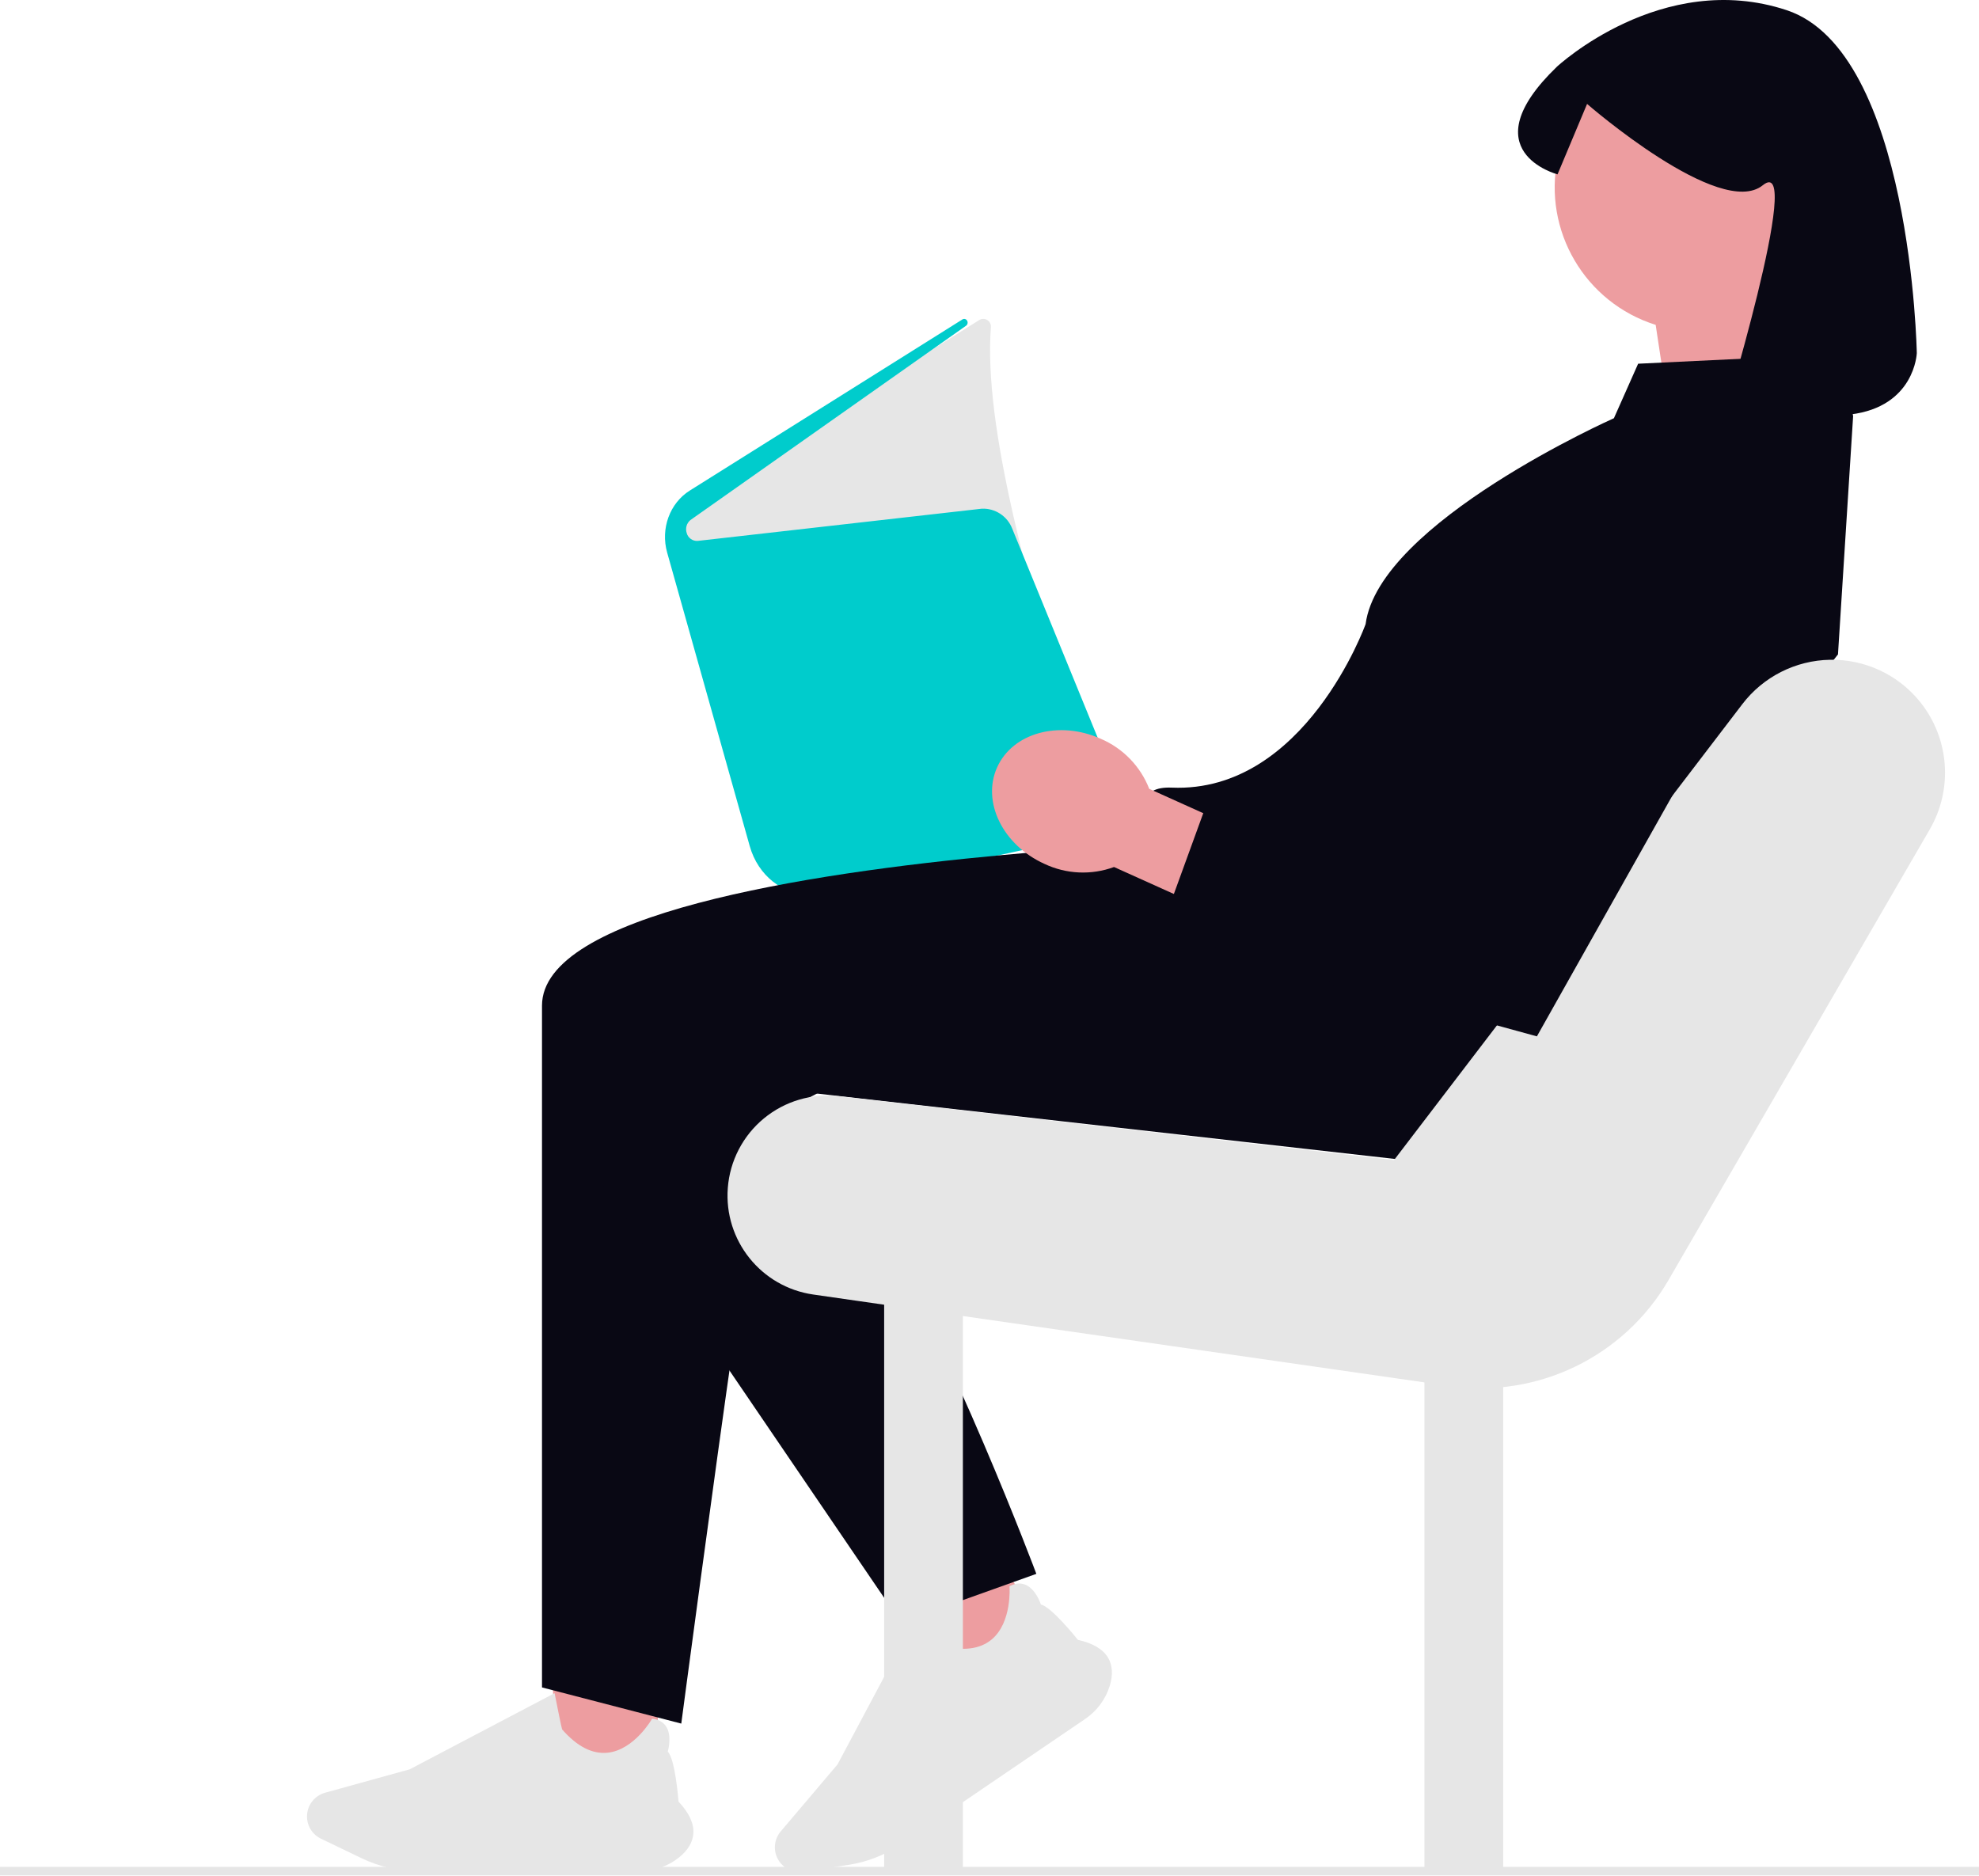
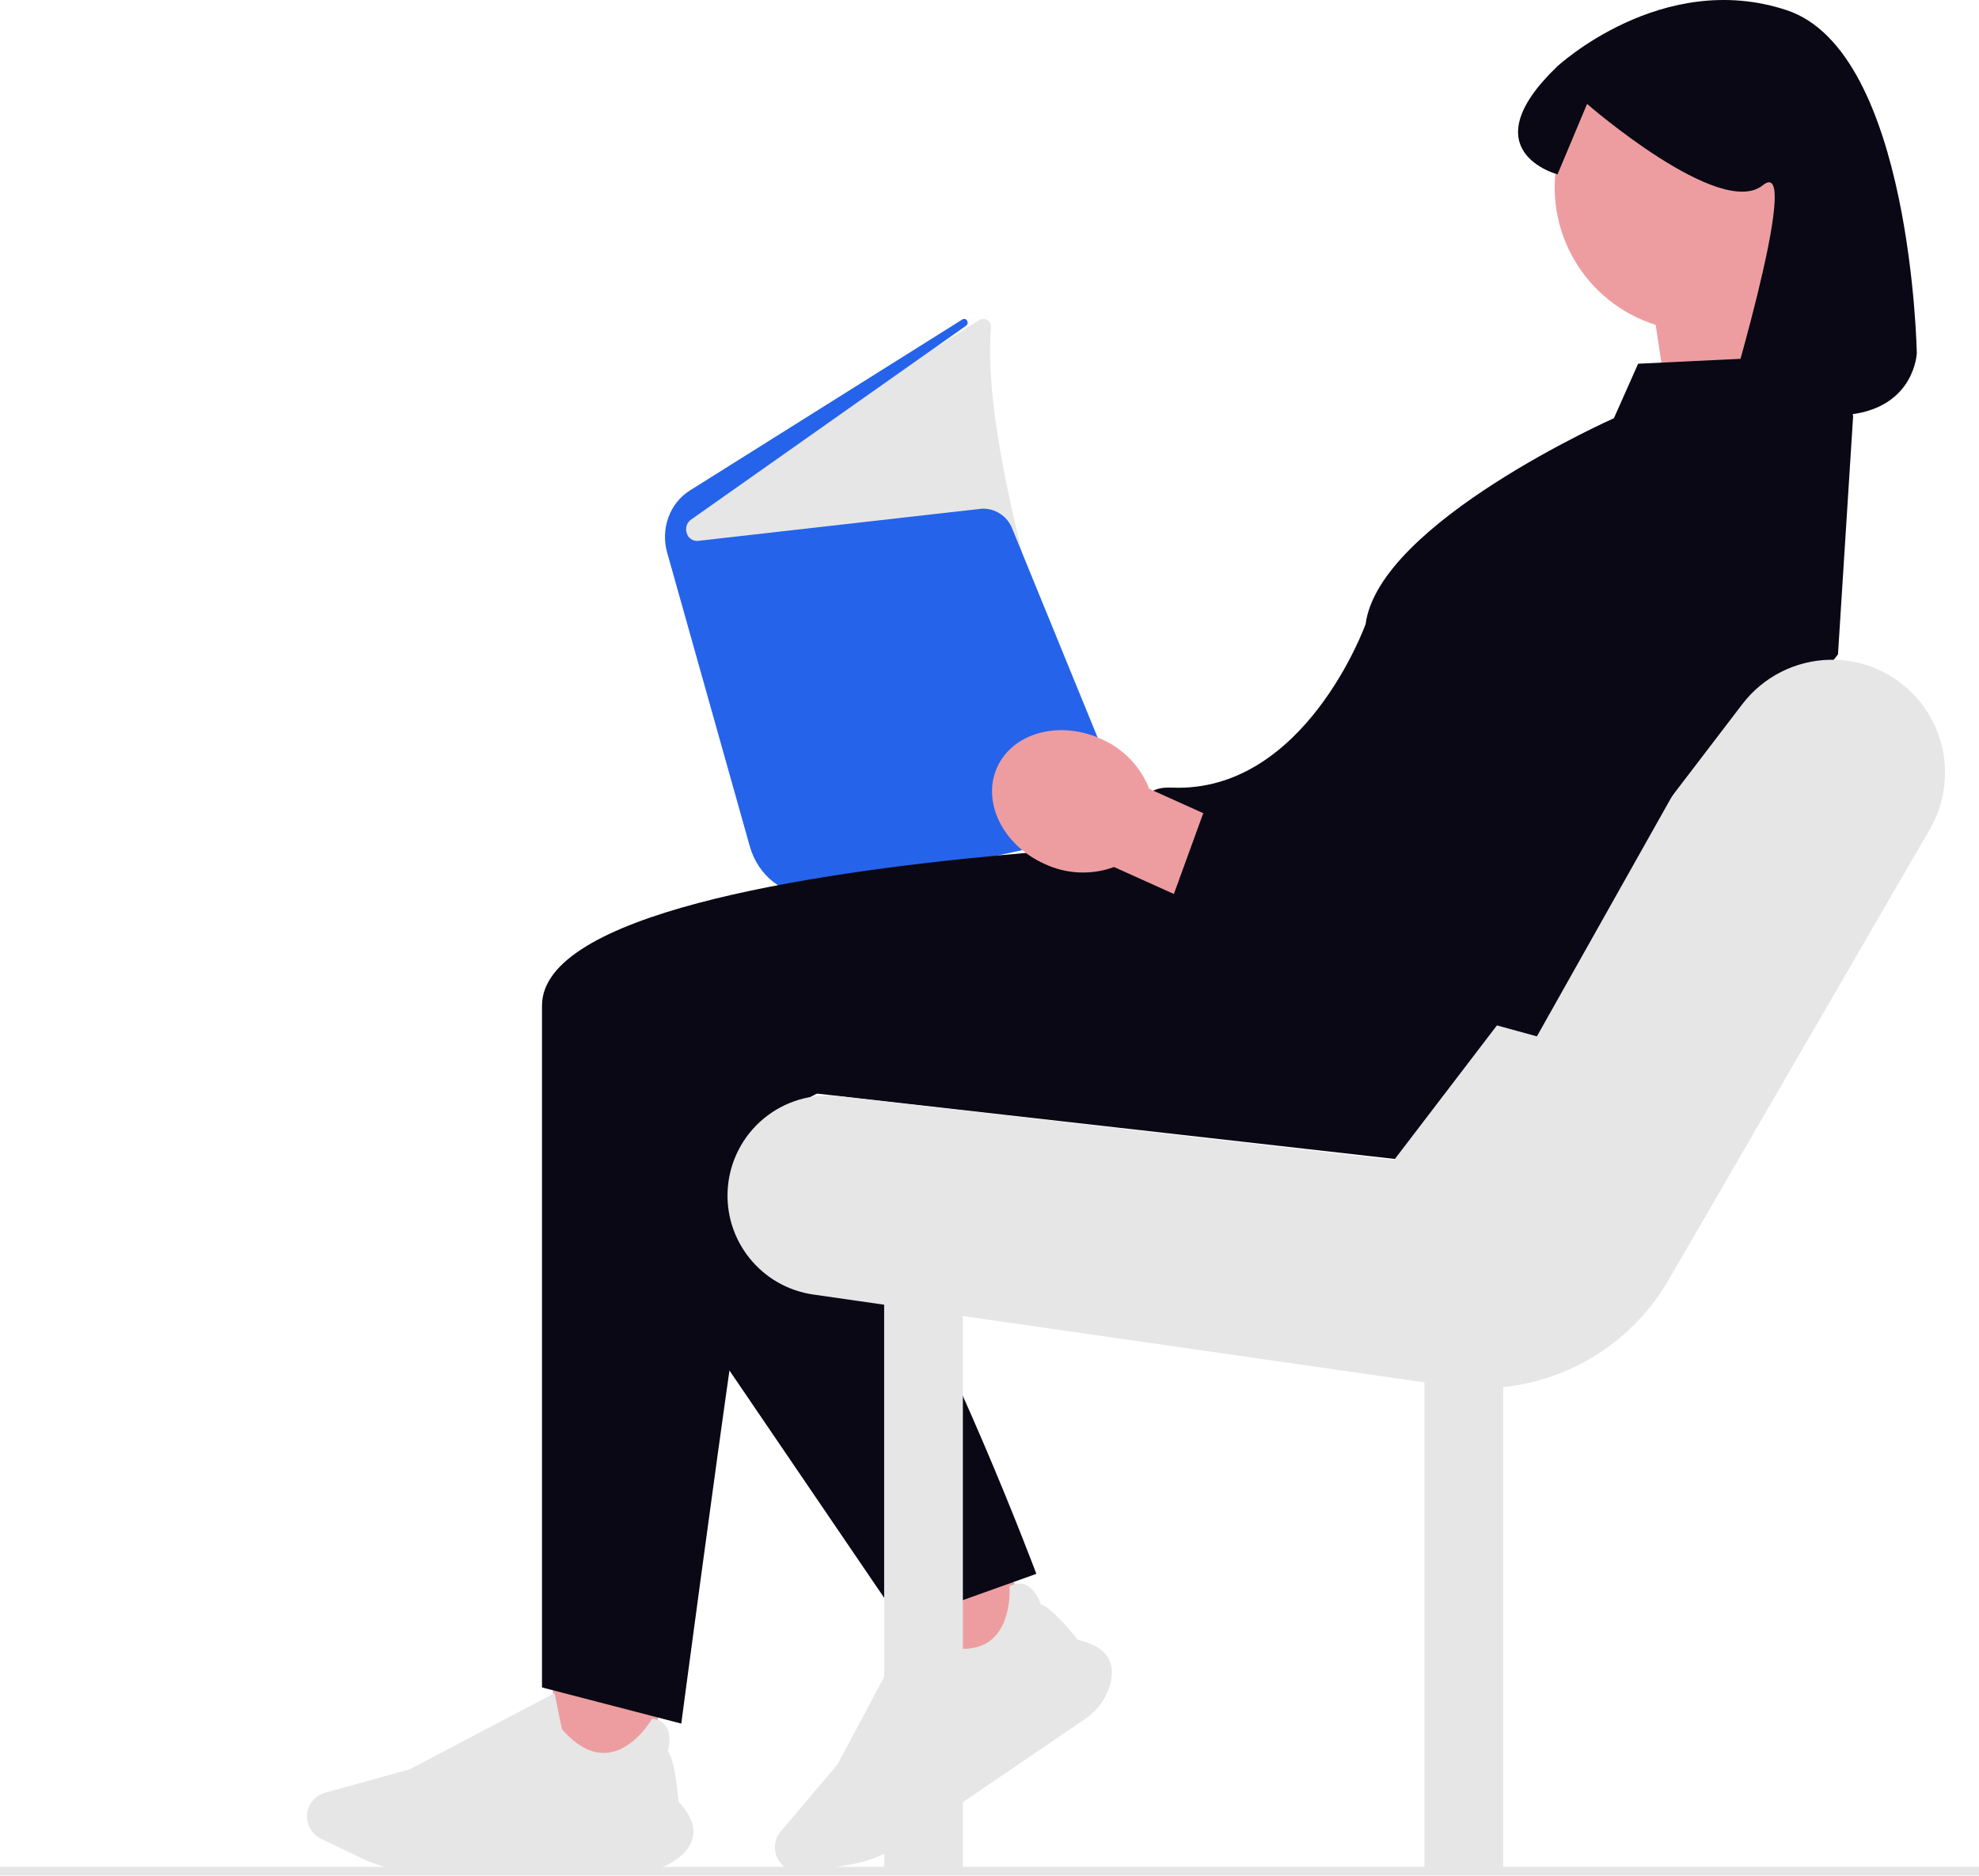
<svg xmlns="http://www.w3.org/2000/svg" width="844.164" height="800" viewBox="0 0 844.164 800" role="img" artist="Katerina Limpitsouni" source="https://undraw.co/">
  <g transform="translate(-546 -170)">
    <g transform="translate(829.657 306.037)">
      <path d="M304.285,558.3l115.4-11.569-.469-1.567c-23.261-77.648-42.258-145.378-39.081-187.845a3.221,3.221,0,0,0-1.536-2.994,3.278,3.278,0,0,0-3.415-.013L245.642,435.592l16.707,34.076Z" transform="translate(-241.112 -353.836)" fill="#e6e6e6" />
-       <path d="M302.563,599.62a25.919,25.919,0,0,0,5.516-.6l105-22.941a22.612,22.612,0,0,0,15.461-12.549,25.653,25.653,0,0,0,.618-20.816l-40.6-99.312a13.305,13.305,0,0,0-12.961-8.552L254.335,448.6a4.509,4.509,0,0,1-4.586-3.228,5.06,5.06,0,0,1,1.517-5.666l117.684-82.972a1.652,1.652,0,0,0,.312-2.143,1.4,1.4,0,0,0-1.965-.471L251.017,427.109c-8.561,5.376-12.535,16.253-9.665,26.453L276.582,578.8C280.129,591.41,290.77,599.62,302.563,599.62Zm66-243.178-.009.005Z" transform="translate(-240.428 -353.89)" fill="#00CCCC" />
+       <path d="M302.563,599.62a25.919,25.919,0,0,0,5.516-.6l105-22.941a22.612,22.612,0,0,0,15.461-12.549,25.653,25.653,0,0,0,.618-20.816l-40.6-99.312a13.305,13.305,0,0,0-12.961-8.552L254.335,448.6a4.509,4.509,0,0,1-4.586-3.228,5.06,5.06,0,0,1,1.517-5.666l117.684-82.972a1.652,1.652,0,0,0,.312-2.143,1.4,1.4,0,0,0-1.965-.471L251.017,427.109c-8.561,5.376-12.535,16.253-9.665,26.453L276.582,578.8C280.129,591.41,290.77,599.62,302.563,599.62Zm66-243.178-.009.005Z" transform="translate(-240.428 -353.89)" fill="#2563eb" />
    </g>
    <rect width="44.672" height="58.88" transform="translate(781.915 868.624)" fill="#ed9da0" />
    <path d="M365.166,627.536H270.206a54.769,54.769,0,0,1-23.588-5.374l-17.507-8.416a10.513,10.513,0,0,1,1.751-19.607l36.115-9.993,61.786-32.476.046.234c1.155,5.849,2.945,14.693,3.173,15.229,6.336,7.259,12.846,10.6,19.346,9.944,11.34-1.15,18.878-14.243,18.953-14.376l.057-.1.115.011a7.52,7.52,0,0,1,5.837,3.183c2.586,3.9,1.009,9.91.749,10.813,3.1,3.032,4.489,19.958,4.6,21.325,4.479,4.747,6.607,9.312,6.326,13.567-.247,3.719-2.309,7.173-6.13,10.266a26.519,26.519,0,0,1-16.67,5.771Z" transform="translate(453.801 340.606)" fill="#e6e6e6" />
    <path d="M639.419,225.292a61.487,61.487,0,1,0-79.909,58.676L571.4,362.524l60.6-50.5s-13.09-16.674-20.111-35.475a61.42,61.42,0,0,0,27.537-51.26Z" transform="translate(692.733 24.614)" fill="#ed9da0" />
    <path d="M717.16,236.869l-86.541,4.154-10.333,23.25s-100.212,44.515-105.916,87.832c0,0-25.858,72.119-82.666,69.748S542.787,584.6,542.787,584.6L715.868,365.022l6.458-101.632Z" transform="translate(614.144 84.134)" fill="#090814" />
    <path d="M396.136,459.023l-35.079-3.974c8.935,18.963,5.806,63.243-.6,107.43C352,620.678,337.81,727.727,337.81,727.727L278.4,712.3V421.457c0-38.8,112.167-56.436,196.081-64.205,50.123-4.627,90.167-5.753,90.167-5.753L680.786,491.233Z" transform="translate(498.796 177.523)" fill="#090814" />
    <rect width="44.672" height="58.88" transform="translate(922.237 841.849) rotate(-34.231)" fill="#ed9da0" />
    <path d="M475.282,557.591c-2.159-3.665-6.479-6.242-12.865-7.636-.853-1.071-11.523-14.282-15.788-15.062-.289-.89-2.359-6.732-6.7-8.511a6.771,6.771,0,0,0-4.409-.237,9.746,9.746,0,0,0-2.214.89l-.109.054.018.109c.018.162,1.137,15.226-7.585,22.558-5.009,4.191-12.267,5.1-21.594,2.668-.487-.325-6.932-6.624-11.179-10.815l-.182-.162-.344.635-32.465,60.975-24.226,28.582a10.5,10.5,0,0,0,9.585,17.185l19.195-2.885a54.964,54.964,0,0,0,22.521-8.818l78.523-53.426a26.559,26.559,0,0,0,10.524-14.155C477.406,564.838,477.17,560.828,475.282,557.591Z" transform="translate(543.396 319.598)" fill="#e6e6e6" />
    <path d="M407.891,483.44c35.712,59.232,71.826,155.83,71.826,155.83l-9.748,3.485L426.506,658.29l-4.591,1.651L372.2,586.9c-28.562-41.992-62.535-91.933-82.061-120.605V445.875c0-38.8,112.167-56.436,196.08-64.205L373.09,441.247C383.7,447.516,395.77,463.314,407.891,483.44Z" transform="translate(508.347 202.105)" fill="#090814" />
    <path d="M830.408,326.354h0a48.175,48.175,0,0,0-75.521,1.324L606.321,522.17l-236.8-27.232a42.646,42.646,0,0,0-47.393,39.1h0a42.646,42.646,0,0,0,36.452,45.49l271.554,39.038A92.574,92.574,0,0,0,723.4,573.355L834.85,381.081a48.175,48.175,0,0,0-4.443-54.727Z" transform="translate(534.326 142.692)" fill="#e6e6e6" />
    <rect width="33.583" height="264.576" transform="translate(923.144 703.609)" fill="#e6e6e6" />
    <rect width="33.583" height="264.576" transform="translate(1153.613 703.609)" fill="#e6e6e6" />
    <path d="M451.242,350.332l57.107,25.737-15.026,33.344-57.109-25.737a38.386,38.386,0,0,1-29.648-1.326c-17.8-8.022-26.85-26.468-20.21-41.2S412.809,320.978,430.609,329a38.389,38.389,0,0,1,20.633,21.333Z" transform="translate(584.983 156.175)" fill="#ed9da0" />
    <path d="M599.255,286.135l-46.5,134.332-108.5-33.583-20.667,56.833,160.9,44.105,97.781-173.8" transform="translate(617.093 124.27)" fill="#090814" />
    <path d="M844.164,2.629H0V-1H844.164Z" transform="translate(546 967.371)" fill="#e6e6e6" />
    <path d="M181.5,172.472s-.876,22.8-28.319,26.1l-55.671,6.677s36.51-119.2,18.312-104.461S40.86,66.1,40.86,66.1L28.255,96.15s-37.694-9.817-.281-45.906c0,0,44.756-41.76,98.028-24.132s55.506,146.359,55.506,146.359Z" transform="translate(1182.127 148.229)" fill="#090814" />
  </g>
</svg>
